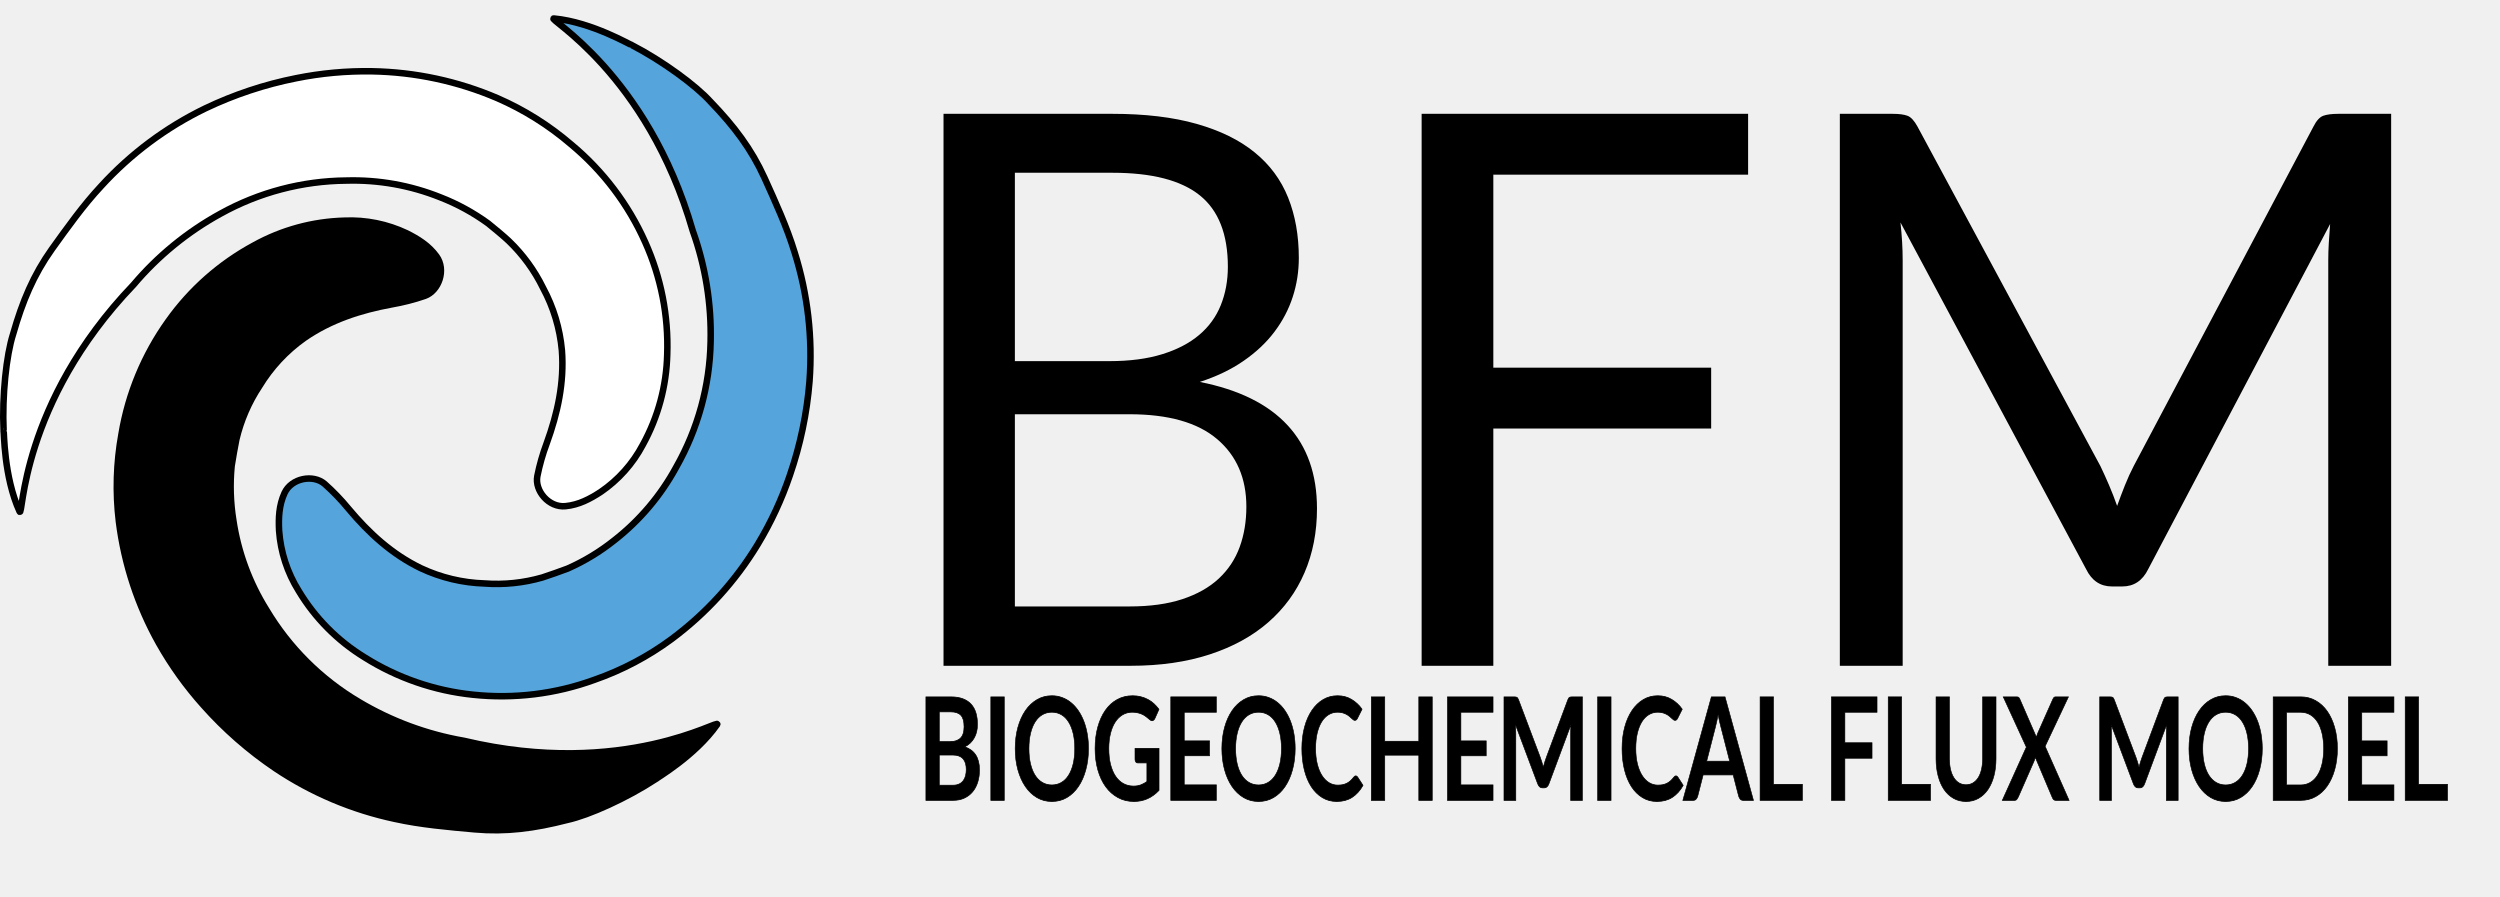
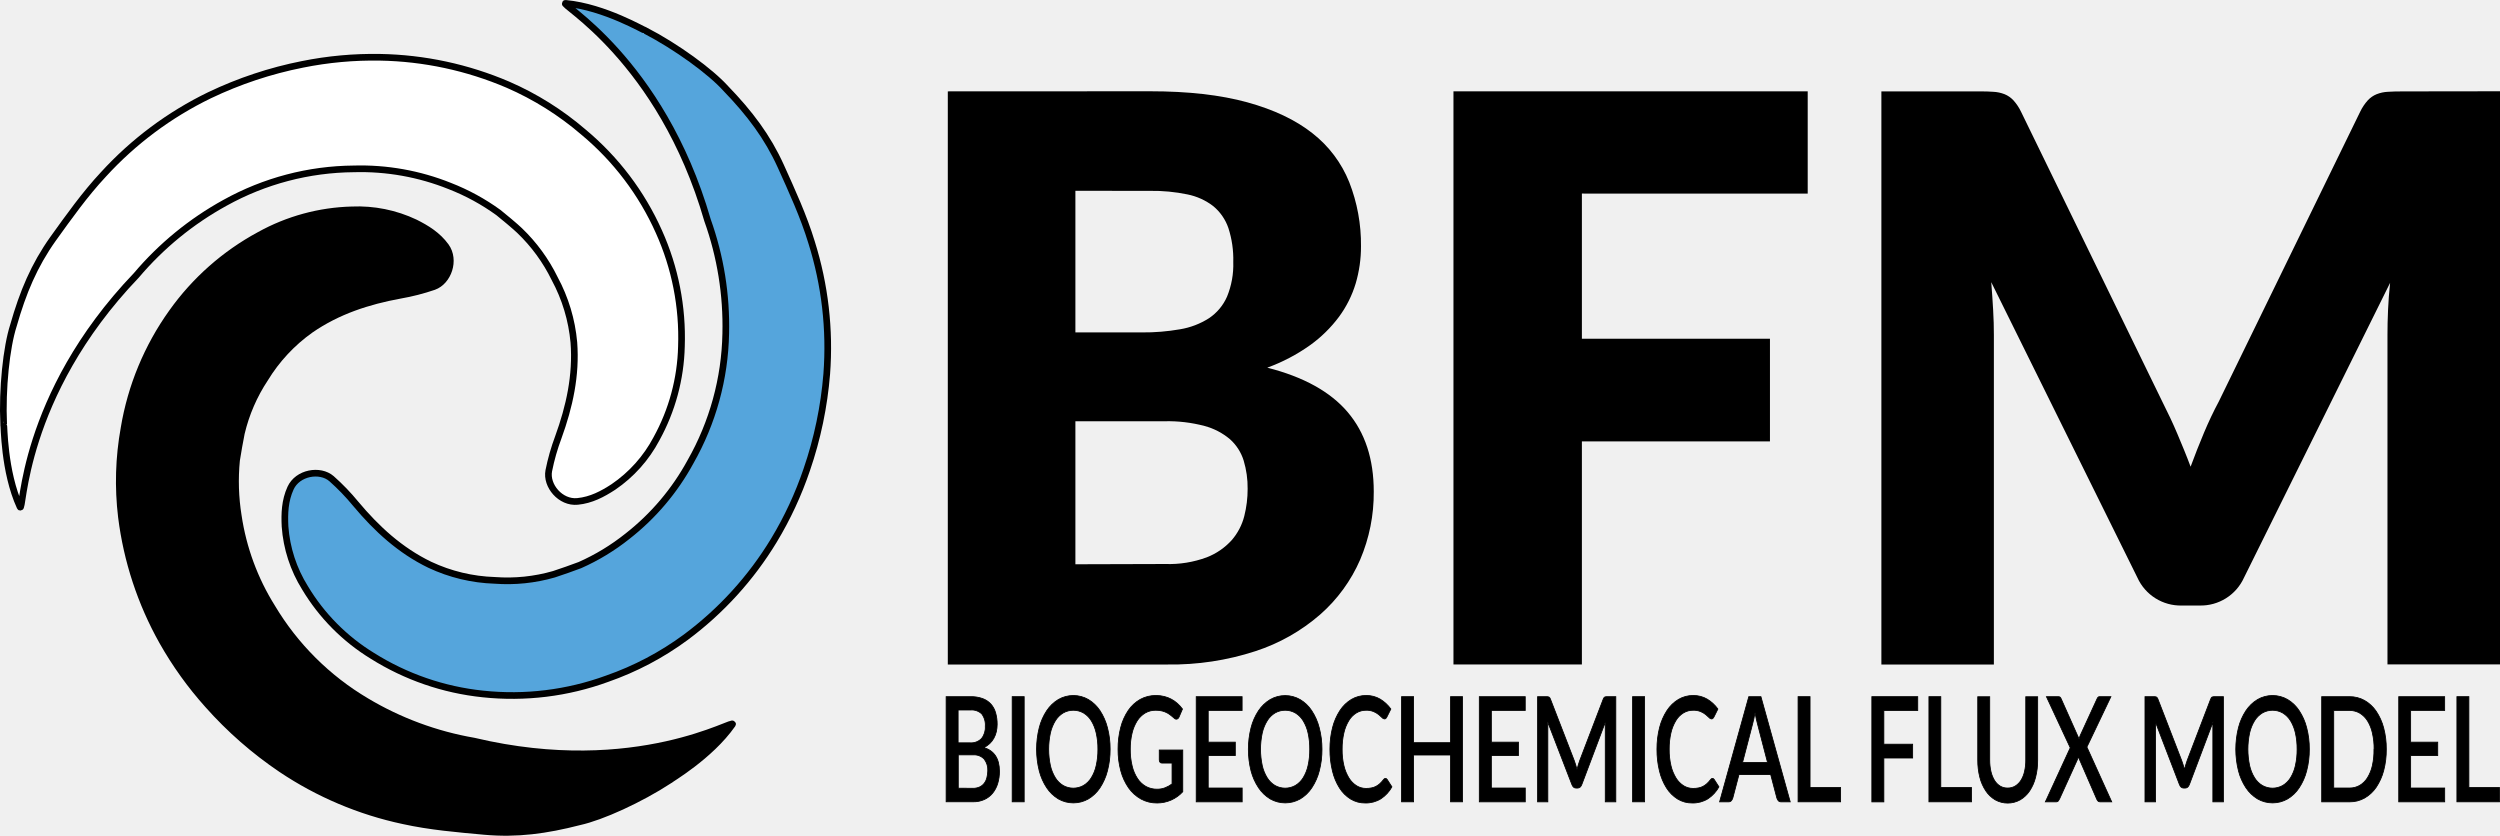
- <svg xmlns="http://www.w3.org/2000/svg" id="Layer_1" data-name="Layer 1" viewBox="0 0 766.24 274.78">
+ <svg xmlns="http://www.w3.org/2000/svg" id="Layer_1" data-name="Layer 1" viewBox="0 0 750.26 250.8">
  <defs>
-     <style>.cls-1{font-size:236.11px;font-family:Lato-Black, Lato;}.cls-2{font-size:43.83px;stroke-width:0.25px;font-family:Lato-Semibold, Lato;font-weight:700;letter-spacing:-0.01em;}.cls-10,.cls-2,.cls-8,.cls-9{stroke:#000;stroke-miterlimit:10;}.cls-3{letter-spacing:-0.02em;}.cls-4{letter-spacing:-0.04em;}.cls-5{letter-spacing:-0.01em;}.cls-6{letter-spacing:-0.03em;}.cls-7{letter-spacing:-0.04em;}.cls-8{fill:#fff;}.cls-10,.cls-8,.cls-9{stroke-width:2px;}.cls-9{fill:#55a5dc;}</style>
+     <style>.cls-1,.cls-2,.cls-3,.cls-4{stroke:#000;stroke-miterlimit:10;}.cls-1{stroke-width:0.25px;}.cls-2{fill:#fff;}.cls-2,.cls-3,.cls-4{stroke-width:2px;}.cls-3{fill:#55a5dc;}</style>
  </defs>
-   <text class="cls-1" transform="translate(268.44 204.06) scale(0.96 1)">BFM</text>
-   <text class="cls-2" transform="translate(281.31 245.29) scale(0.7 1)">BIOG<tspan class="cls-3" x="107.22" y="0">E</tspan>
-     <tspan x="131.48" y="0">OCHEMICA</tspan>
-     <tspan class="cls-4" x="365.25" y="0">L</tspan>
-     <tspan class="cls-5" x="386.26" y="0" xml:space="preserve"> F</tspan>
-     <tspan class="cls-6" x="421.35" y="0">L</tspan>
-     <tspan x="442.68" y="0">UX MODE</tspan>
-     <tspan class="cls-7" x="647.71" y="0">L</tspan>
-   </text>
-   <path class="cls-8" d="M129.66,386c-.48-10.64.82-23.11,2.93-29.65,2.85-10,6.23-18.05,11.88-26C149.24,323.72,154,317,159.6,311a105.46,105.46,0,0,1,31.85-23.76,117.62,117.62,0,0,1,27.85-9.26,108.23,108.23,0,0,1,23.32-2.13A102.06,102.06,0,0,1,281,284.08a89.4,89.4,0,0,1,22.6,14.17A82.82,82.82,0,0,1,326.3,328.2a77.3,77.3,0,0,1,6.76,34.43,60.36,60.36,0,0,1-7.49,27.71,40.22,40.22,0,0,1-12.93,14.46c-3.24,2.11-6.65,3.94-10.76,4.34-5.1.51-9.49-4.72-8.63-9.21a64.72,64.72,0,0,1,2.87-10.06c3.34-9.2,5.41-18.56,4.66-28.44A49.67,49.67,0,0,0,295,342.24a50.89,50.89,0,0,0-10.51-14.39c-1-1-5.18-4.49-6.31-5.37a65,65,0,0,0-14.65-8,71.84,71.84,0,0,0-28.8-5.14,80.94,80.94,0,0,0-38.62,10.17,94.35,94.35,0,0,0-26.63,21.78c-34.91,36.48-33.8,71.89-34.91,69.5C129.66,400.07,129.83,386,129.66,386Z" transform="translate(-128.56 -254)" />
-   <path class="cls-9" d="M322.22,267.82c9.45,4.92,19.57,12.31,24.17,17.42,7.19,7.46,12.48,14.45,16.5,23.31,3.38,7.49,6.84,15,9.23,22.85a105.19,105.19,0,0,1,4.55,39.48,117.44,117.44,0,0,1-6,28.73,108,108,0,0,1-9.87,21.24,102.11,102.11,0,0,1-26.45,29.06,89.24,89.24,0,0,1-23.59,12.44,83,83,0,0,1-37.29,4.57,77.29,77.29,0,0,1-33.17-11.45,60.24,60.24,0,0,1-20.2-20.39,40.22,40.22,0,0,1-6-18.43c-.19-3.87-.06-7.73,1.65-11.49,2.12-4.67,8.84-5.84,12.3-2.85a66.33,66.33,0,0,1,7.26,7.54c6.28,7.51,13.33,14,22.25,18.31a49.53,49.53,0,0,0,19.48,4.67A50.47,50.47,0,0,0,294.78,431c1.35-.42,6.49-2.22,7.81-2.75a65.27,65.27,0,0,0,14.27-8.66,72,72,0,0,0,18.91-22.33,81,81,0,0,0,10.59-38.51,94.22,94.22,0,0,0-5.47-34c-14-48.51-45.2-65.33-42.57-65.08C310.08,260.77,322.13,268,322.22,267.82Z" transform="translate(-128.56 -254)" />
-   <path class="cls-10" d="M329.49,492.83c-8.94,5.8-20.36,11-27.07,12.47-10,2.58-18.72,3.75-28.41,2.88-8.18-.74-16.45-1.44-24.44-3.21A105.07,105.07,0,0,1,213,489.5a117.12,117.12,0,0,1-22.08-19.34,108,108,0,0,1-13.63-19A102.2,102.2,0,0,1,165,413.8a89.65,89.65,0,0,1,.79-26.66,83.05,83.05,0,0,1,14.38-34.71,77.31,77.31,0,0,1,26.29-23.24,60.35,60.35,0,0,1,27.69-7.55,40.2,40.2,0,0,1,19,3.84c3.46,1.73,6.76,3.75,9.19,7.09,3,4.14.73,10.57-3.58,12.11a66,66,0,0,1-10.13,2.6c-9.63,1.77-18.74,4.72-26.89,10.36a49.62,49.62,0,0,0-13.66,14.66A50.73,50.73,0,0,0,201,388.64c-.3,1.39-1.26,6.75-1.45,8.16a65,65,0,0,0,.52,16.68,71.61,71.61,0,0,0,10.13,27.45,81,81,0,0,0,28.3,28.18,94.41,94.41,0,0,0,32.26,11.95c49.12,11.67,79.11-7.19,77.6-5C341.59,485.74,329.4,492.69,329.49,492.83Z" transform="translate(-128.56 -254)" />
+   <path d="M473.73,286.05q17.11,0,29.13,3.31t19.61,9.32a35.22,35.22,0,0,1,11,14.64A51.2,51.2,0,0,1,537,332.57a39.08,39.08,0,0,1-1.59,11.15,32.85,32.85,0,0,1-5,10,39.73,39.73,0,0,1-8.73,8.56A54.06,54.06,0,0,1,508.87,369q16.32,4.14,24.14,13.35t7.82,23.84a51,51,0,0,1-4.08,20.43,46.54,46.54,0,0,1-12,16.46,55.85,55.85,0,0,1-19.43,11,81.33,81.33,0,0,1-26.41,4H413v-172Zm-22.44,29.87v42.5h19.95a63.2,63.2,0,0,0,11.45-.94,23.12,23.12,0,0,0,8.67-3.31,15,15,0,0,0,5.44-6.49,25.21,25.21,0,0,0,1.87-10.39,30.38,30.38,0,0,0-1.47-10.21,14.73,14.73,0,0,0-4.54-6.56A18.74,18.74,0,0,0,484.9,317a51.22,51.22,0,0,0-11.17-1.06Zm27,112a32.56,32.56,0,0,0,12.41-2,19.63,19.63,0,0,0,7.54-5.2,17.64,17.64,0,0,0,3.74-7.2,32.89,32.89,0,0,0,1-8.14,28.34,28.34,0,0,0-1.19-8.5,14.22,14.22,0,0,0-4.08-6.38,19.66,19.66,0,0,0-7.65-4,42.73,42.73,0,0,0-12-1.42H451.29V428Z" transform="translate(-128.56 -258.66)" />
+   <path d="M603.29,316.75v43.56h56.44v30.81H603.29v66.94H564.75v-172H671.06v30.7Z" transform="translate(-128.56 -258.66)" />
+   <path d="M878.82,286.05v172H845.05V359.13c0-2.28.05-4.76.17-7.44s.32-5.39.62-8.15L802,432a14.25,14.25,0,0,1-13.38,8.38h-5.21A14.25,14.25,0,0,1,770,432l-43.86-88.66c.23,2.83.41,5.61.57,8.32s.22,5.22.22,7.5v98.93H693.17v-172h29.24c1.66,0,3.12,0,4.36.12a10.7,10.7,0,0,1,3.35.71,7.48,7.48,0,0,1,2.66,1.83,14.34,14.34,0,0,1,2.32,3.48l42.51,87.24c1.51,3,3,6.1,4.36,9.33s2.74,6.53,4,9.92q1.92-5.21,4-10.16t4.48-9.44l42.39-86.89a14.34,14.34,0,0,1,2.32-3.48,7.48,7.48,0,0,1,2.66-1.83,10.64,10.64,0,0,1,3.35-.71c1.24-.08,2.7-.12,4.36-.12Z" transform="translate(-128.56 -258.66)" />
+   <path class="cls-1" d="M419.84,467.73a10,10,0,0,1,3.62.58,6.34,6.34,0,0,1,2.48,1.66,6.62,6.62,0,0,1,1.41,2.62,12,12,0,0,1,.46,3.47,9.66,9.66,0,0,1-.24,2.16,7.41,7.41,0,0,1-.74,1.95,6.61,6.61,0,0,1-1.25,1.63A6.5,6.5,0,0,1,423.8,483q4.69,1.42,4.7,7.12a12.23,12.23,0,0,1-.53,3.69,8.47,8.47,0,0,1-1.54,2.9,6.89,6.89,0,0,1-2.47,1.89,7.88,7.88,0,0,1-3.36.68h-8.1V467.73Zm-3.75,4v9.86h3.59a4.36,4.36,0,0,0,3.43-1.27,5.28,5.28,0,0,0,1.14-3.66,5.49,5.49,0,0,0-1.07-3.77,4.34,4.34,0,0,0-3.34-1.16Zm4.44,23.5a4.65,4.65,0,0,0,2.05-.41,3.66,3.66,0,0,0,1.37-1.11,4.49,4.49,0,0,0,.77-1.65A8.94,8.94,0,0,0,425,490a5.36,5.36,0,0,0-1.06-3.52,4.16,4.16,0,0,0-3.37-1.28h-4.43v10Z" transform="translate(-128.56 -258.66)" />
+   <path class="cls-1" d="M435.92,499.29h-3.6V467.73h3.6Z" transform="translate(-128.56 -258.66)" />
+   <path class="cls-1" d="M461.71,483.51a24.5,24.5,0,0,1-.8,6.47,16.84,16.84,0,0,1-2.24,5.09,11,11,0,0,1-3.49,3.35,9.08,9.08,0,0,1-9,0,11.11,11.11,0,0,1-3.49-3.35,16.61,16.61,0,0,1-2.25-5.09,26.52,26.52,0,0,1,0-12.93,16.73,16.73,0,0,1,2.25-5.11,11,11,0,0,1,3.49-3.35,9,9,0,0,1,9,0,10.9,10.9,0,0,1,3.49,3.35,17,17,0,0,1,2.24,5.11A24.37,24.37,0,0,1,461.71,483.51Zm-3.66,0a21.45,21.45,0,0,0-.52-4.89,12,12,0,0,0-1.47-3.68,7,7,0,0,0-2.33-2.32,6.19,6.19,0,0,0-6.12,0,7.07,7.07,0,0,0-2.33,2.32,12.26,12.26,0,0,0-1.49,3.68,23.35,23.35,0,0,0,0,9.8,12,12,0,0,0,1.49,3.67,7,7,0,0,0,2.33,2.3,6.25,6.25,0,0,0,6.12,0,6.91,6.91,0,0,0,2.33-2.3,11.73,11.73,0,0,0,1.47-3.67A21.5,21.5,0,0,0,458.05,483.51Z" transform="translate(-128.56 -258.66)" />
+   <path class="cls-1" d="M483.51,483.75v12.5a10.38,10.38,0,0,1-7.67,3.39,9.82,9.82,0,0,1-4.85-1.19,11.2,11.2,0,0,1-3.71-3.33,16.21,16.21,0,0,1-2.36-5.1,24.16,24.16,0,0,1-.83-6.51,25.25,25.25,0,0,1,.8-6.54,16.29,16.29,0,0,1,2.28-5.11,10.85,10.85,0,0,1,3.59-3.31,9.59,9.59,0,0,1,4.73-1.17,9.8,9.8,0,0,1,2.48.3,9.15,9.15,0,0,1,2.12.82,8.8,8.8,0,0,1,1.81,1.27,11.56,11.56,0,0,1,1.52,1.67l-1,2.34a1.12,1.12,0,0,1-.63.68.82.82,0,0,1-.82-.26l-.95-.79a7.12,7.12,0,0,0-1.14-.78,6.52,6.52,0,0,0-1.49-.59,7.35,7.35,0,0,0-2-.23,6.13,6.13,0,0,0-3.16.82,7.42,7.42,0,0,0-2.4,2.34,12.15,12.15,0,0,0-1.53,3.7,20,20,0,0,0-.54,4.84,20.35,20.35,0,0,0,.57,5.05,11.85,11.85,0,0,0,1.61,3.77,7.33,7.33,0,0,0,2.52,2.36,6.79,6.79,0,0,0,3.31.81,6.58,6.58,0,0,0,2.43-.42,9.12,9.12,0,0,0,2.1-1.16v-6.27h-3.09a.65.65,0,0,1-.55-.27,1.19,1.19,0,0,1-.2-.71v-2.92Z" transform="translate(-128.56 -258.66)" />
+   <path class="cls-1" d="M501.34,495.15l0,4.14H487.55V467.73h13.77v4.14H491.15v9.52h8.13v4h-8.13v9.75Z" transform="translate(-128.56 -258.66)" />
+   <path class="cls-1" d="M525.29,483.51a24.93,24.93,0,0,1-.8,6.47,16.61,16.61,0,0,1-2.25,5.09,10.87,10.87,0,0,1-3.48,3.35,9.08,9.08,0,0,1-9,0,11.11,11.11,0,0,1-3.49-3.35A16.61,16.61,0,0,1,504,490a26.52,26.52,0,0,1,0-12.93,16.73,16.73,0,0,1,2.25-5.11,11,11,0,0,1,3.49-3.35,9,9,0,0,1,9,0,10.77,10.77,0,0,1,3.48,3.35,16.73,16.73,0,0,1,2.25,5.11A24.79,24.79,0,0,1,525.29,483.51Zm-3.67,0a21.48,21.48,0,0,0-.51-4.89,12,12,0,0,0-1.47-3.68,7,7,0,0,0-2.33-2.32,6.18,6.18,0,0,0-6.12,0,7,7,0,0,0-2.33,2.32,12,12,0,0,0-1.49,3.68,23.35,23.35,0,0,0,0,9.8,11.74,11.74,0,0,0,1.49,3.67,6.91,6.91,0,0,0,2.33,2.3,6.25,6.25,0,0,0,6.12,0,6.91,6.91,0,0,0,2.33-2.3,11.73,11.73,0,0,0,1.47-3.67A21.53,21.53,0,0,0,521.62,483.51Z" transform="translate(-128.56 -258.66)" />
+   <path class="cls-1" d="M544.34,492.26a.61.61,0,0,1,.51.32l1.43,2.22a10.28,10.28,0,0,1-3.32,3.58,8.49,8.49,0,0,1-4.69,1.26,8.18,8.18,0,0,1-4.38-1.19,10.51,10.51,0,0,1-3.34-3.33,16.9,16.9,0,0,1-2.12-5.1,26.45,26.45,0,0,1-.75-6.51,25.6,25.6,0,0,1,.79-6.52,17,17,0,0,1,2.23-5.11,10.72,10.72,0,0,1,3.43-3.32,8.62,8.62,0,0,1,4.41-1.18,8,8,0,0,1,4.23,1.11,11.14,11.14,0,0,1,3.19,2.95l-1.19,2.38a1.64,1.64,0,0,1-.29.42.59.59,0,0,1-.46.18,1.09,1.09,0,0,1-.7-.41,11.92,11.92,0,0,0-1-.9,6.78,6.78,0,0,0-1.52-.9,5.64,5.64,0,0,0-2.28-.4,5.52,5.52,0,0,0-2.9.79,6.75,6.75,0,0,0-2.27,2.3,12.15,12.15,0,0,0-1.48,3.68,21,21,0,0,0-.53,4.93,20.26,20.26,0,0,0,.55,5,12.58,12.58,0,0,0,1.52,3.68,7.19,7.19,0,0,0,2.27,2.29,5.4,5.4,0,0,0,2.81.79,8.28,8.28,0,0,0,1.65-.15,4.62,4.62,0,0,0,1.34-.46,5.23,5.23,0,0,0,1.16-.8,8.42,8.42,0,0,0,1.08-1.18A.84.84,0,0,1,544.34,492.26Z" transform="translate(-128.56 -258.66)" />
+   <path class="cls-1" d="M567.46,467.73v31.56h-3.58V485.24h-11.1v14.05h-3.6V467.73h3.6v13.81h11.1V467.73Z" transform="translate(-128.56 -258.66)" />
+   <path class="cls-1" d="M586.3,495.15v4.14H572.51V467.73h13.78v4.14H576.12v9.52h8.13v4h-8.13v9.75Z" transform="translate(-128.56 -258.66)" />
+   <path class="cls-1" d="M613.47,467.73v31.56h-3.16V477.66c0-.35,0-.73,0-1.15s0-.84.06-1.26L603.3,494c-.27.77-.7,1.16-1.27,1.16h-.51c-.58,0-1-.39-1.27-1.16L593,475.21c0,.42.05.84.07,1.27s0,.81,0,1.18v21.63H590V467.73h2.68a1.81,1.81,0,0,1,.74.12,1.29,1.29,0,0,1,.48.74L601,486.93c.16.42.3.86.44,1.3s.26.91.38,1.37c.12-.46.25-.93.39-1.39s.28-.9.44-1.32l7-18.3a1.24,1.24,0,0,1,.47-.74,1.84,1.84,0,0,1,.74-.12Z" transform="translate(-128.56 -258.66)" />
+   <path class="cls-1" d="M622.11,499.29h-3.6V467.73h3.6Z" transform="translate(-128.56 -258.66)" />
+   <path class="cls-1" d="M642.49,492.26a.61.61,0,0,1,.5.32l1.43,2.22a10.35,10.35,0,0,1-3.31,3.58,8.53,8.53,0,0,1-4.7,1.26,8.18,8.18,0,0,1-4.38-1.19,10.61,10.61,0,0,1-3.34-3.33,16.9,16.9,0,0,1-2.12-5.1,26.45,26.45,0,0,1-.75-6.51,25.6,25.6,0,0,1,.79-6.52,17,17,0,0,1,2.23-5.11,10.75,10.75,0,0,1,3.44-3.32,8.57,8.57,0,0,1,4.41-1.18,8,8,0,0,1,4.22,1.11,10.89,10.89,0,0,1,3.19,2.95l-1.18,2.38a1.67,1.67,0,0,1-.3.42.59.59,0,0,1-.46.18,1.07,1.07,0,0,1-.69-.41,12.23,12.23,0,0,0-1-.9,6.78,6.78,0,0,0-1.52-.9,5.64,5.64,0,0,0-2.28-.4,5.52,5.52,0,0,0-2.9.79,6.75,6.75,0,0,0-2.27,2.3,12.41,12.41,0,0,0-1.48,3.68,21,21,0,0,0-.53,4.93,20.76,20.76,0,0,0,.55,5,12.58,12.58,0,0,0,1.52,3.68,7.19,7.19,0,0,0,2.27,2.29,5.4,5.4,0,0,0,2.81.79,8.28,8.28,0,0,0,1.65-.15,4.52,4.52,0,0,0,1.34-.46,5.23,5.23,0,0,0,1.16-.8,8.42,8.42,0,0,0,1.08-1.18A.84.84,0,0,1,642.49,492.26Z" transform="translate(-128.56 -258.66)" />
+   <path class="cls-1" d="M665.81,499.29H663a1,1,0,0,1-.77-.34,2.31,2.31,0,0,1-.44-.84l-1.84-7h-9.52l-1.84,7a2.12,2.12,0,0,1-.43.81.94.94,0,0,1-.76.37h-2.78l8.76-31.56h3.64ZM659,487.46l-3-11.53c-.24-.89-.49-2-.75-3.4-.11.69-.24,1.32-.37,1.9s-.25,1.08-.37,1.52l-3,11.51Z" transform="translate(-128.56 -258.66)" />
+   <path class="cls-1" d="M680.93,495v4.29H668.17V467.73h3.59V495Z" transform="translate(-128.56 -258.66)" />
+   <path class="cls-1" d="M693.91,471.87V482h8.64v4.14h-8.64v13.17h-3.6V467.73h13.77v4.14Z" transform="translate(-128.56 -258.66)" />
+   <path class="cls-1" d="M720.21,495v4.29H707.44V467.73H711V495Z" transform="translate(-128.56 -258.66)" />
+   <path class="cls-1" d="M731.08,495.15a4.28,4.28,0,0,0,2.28-.61,5.37,5.37,0,0,0,1.71-1.71,8.58,8.58,0,0,0,1.06-2.64,14.6,14.6,0,0,0,.37-3.43v-19h3.57v19a20,20,0,0,1-.62,5.15,13.23,13.23,0,0,1-1.78,4.08,8.79,8.79,0,0,1-2.84,2.7,7.66,7.66,0,0,1-7.5,0,8.76,8.76,0,0,1-2.83-2.7,13.24,13.24,0,0,1-1.79-4.08,20.48,20.48,0,0,1-.62-5.15v-19h3.59v19a15.09,15.09,0,0,0,.37,3.43,9.07,9.07,0,0,0,1.06,2.66,5.28,5.28,0,0,0,1.7,1.72A4.24,4.24,0,0,0,731.08,495.15Z" transform="translate(-128.56 -258.66)" />
+   <path class="cls-1" d="M762.29,499.29h-3.58a.72.72,0,0,1-.59-.28,2.14,2.14,0,0,1-.37-.64l-5.5-12.64c0,.17-.08.34-.13.5a2.51,2.51,0,0,1-.16.46l-5.3,11.68a4.33,4.33,0,0,1-.38.64.64.64,0,0,1-.54.28h-3.35l7.46-16.22-7.15-15.34h3.56a.81.81,0,0,1,.56.17,1.38,1.38,0,0,1,.31.49l5.37,12.05.15-.52c.06-.18.12-.36.2-.55l5-10.89a1.68,1.68,0,0,1,.33-.56.6.6,0,0,1,.45-.19h3.42l-7.21,15.12Z" transform="translate(-128.56 -258.66)" />
+   <path class="cls-1" d="M795.81,467.73v31.56h-3.16V477.66c0-.35,0-.73,0-1.15s0-.84.07-1.26L785.64,494c-.28.77-.7,1.16-1.27,1.16h-.51c-.58,0-1-.39-1.28-1.16l-7.21-18.78c0,.42.06.84.07,1.27s0,.81,0,1.18v21.63h-3.16V467.73H775a1.84,1.84,0,0,1,.74.12,1.24,1.24,0,0,1,.47.74l7.09,18.34c.15.42.3.86.44,1.3s.26.91.37,1.37c.13-.46.26-.93.4-1.39s.28-.9.43-1.32l7-18.3c.15-.41.3-.66.48-.74a1.79,1.79,0,0,1,.73-.12Z" transform="translate(-128.56 -258.66)" />
+   <path class="cls-1" d="M821.6,483.51a24.93,24.93,0,0,1-.8,6.47,16.61,16.61,0,0,1-2.25,5.09,10.87,10.87,0,0,1-3.48,3.35,9.08,9.08,0,0,1-9,0,11.11,11.11,0,0,1-3.49-3.35,16.61,16.61,0,0,1-2.25-5.09,26.52,26.52,0,0,1,0-12.93,16.73,16.73,0,0,1,2.25-5.11,11,11,0,0,1,3.49-3.35,9,9,0,0,1,9,0,10.77,10.77,0,0,1,3.48,3.35,16.73,16.73,0,0,1,2.25,5.11A24.79,24.79,0,0,1,821.6,483.51Zm-3.67,0a21.48,21.48,0,0,0-.51-4.89,12,12,0,0,0-1.47-3.68,7,7,0,0,0-2.33-2.32,6.18,6.18,0,0,0-6.12,0,7,7,0,0,0-2.33,2.32,12,12,0,0,0-1.49,3.68,23.35,23.35,0,0,0,0,9.8,11.74,11.74,0,0,0,1.49,3.67,6.91,6.91,0,0,0,2.33,2.3,6.25,6.25,0,0,0,6.12,0,6.91,6.91,0,0,0,2.33-2.3,11.73,11.73,0,0,0,1.47-3.67A21.53,21.53,0,0,0,817.93,483.51Z" transform="translate(-128.56 -258.66)" />
+   <path class="cls-1" d="M844.7,483.51a24.2,24.2,0,0,1-.79,6.41,16.48,16.48,0,0,1-2.25,5,10.67,10.67,0,0,1-3.48,3.23,9,9,0,0,1-4.52,1.15h-8.35V467.73h8.35a9.12,9.12,0,0,1,4.52,1.15,10.7,10.7,0,0,1,3.48,3.24,16.42,16.42,0,0,1,2.25,5A24.26,24.26,0,0,1,844.7,483.51Zm-3.66,0a20.9,20.9,0,0,0-.52-4.89,11.77,11.77,0,0,0-1.47-3.66,7,7,0,0,0-2.32-2.29,6,6,0,0,0-3.07-.8h-4.74v23.28h4.74a6,6,0,0,0,3.07-.79,6.85,6.85,0,0,0,2.32-2.29,11.77,11.77,0,0,0,1.47-3.66A20.81,20.81,0,0,0,841,483.51Z" transform="translate(-128.56 -258.66)" />
+   <path class="cls-1" d="M862.22,495.15v4.14H848.43V467.73h13.78v4.14H852v9.52h8.13v4H852v9.75Z" transform="translate(-128.56 -258.66)" />
+   <path class="cls-1" d="M878.66,495v4.29H865.89V467.73h3.59V495Z" transform="translate(-128.56 -258.66)" />
+   <path class="cls-2" d="M129.66,386c-.48-10.64.82-23.11,2.93-29.65,2.85-10,6.23-18.05,11.88-26C149.24,323.72,154,317,159.6,311a105.46,105.46,0,0,1,31.85-23.76,117.62,117.62,0,0,1,27.85-9.26,108.23,108.23,0,0,1,23.32-2.13A102.06,102.06,0,0,1,281,284.08a89.4,89.4,0,0,1,22.6,14.17A82.82,82.82,0,0,1,326.3,328.2a77.3,77.3,0,0,1,6.76,34.43,60.36,60.36,0,0,1-7.49,27.71,40.22,40.22,0,0,1-12.93,14.46c-3.24,2.11-6.65,3.94-10.76,4.34-5.1.51-9.49-4.72-8.63-9.21a64.72,64.72,0,0,1,2.87-10.06c3.34-9.2,5.41-18.56,4.66-28.44A49.67,49.67,0,0,0,295,342.24a50.89,50.89,0,0,0-10.51-14.39c-1-1-5.18-4.49-6.31-5.37a65,65,0,0,0-14.65-8,71.84,71.84,0,0,0-28.8-5.14,80.94,80.94,0,0,0-38.62,10.17,94.35,94.35,0,0,0-26.63,21.78c-34.91,36.48-33.8,71.89-34.91,69.5C129.66,400.07,129.83,386,129.66,386Z" transform="translate(-128.56 -258.66)" />
+   <path class="cls-3" d="M322.22,267.82c9.45,4.92,19.57,12.31,24.17,17.42,7.19,7.46,12.48,14.45,16.5,23.31,3.38,7.49,6.84,15,9.23,22.85a105.19,105.19,0,0,1,4.55,39.48,117.44,117.44,0,0,1-6,28.73,108,108,0,0,1-9.87,21.24,102.11,102.11,0,0,1-26.45,29.06,89.24,89.24,0,0,1-23.59,12.44,83,83,0,0,1-37.29,4.57,77.29,77.29,0,0,1-33.17-11.45,60.24,60.24,0,0,1-20.2-20.39,40.22,40.22,0,0,1-6-18.43c-.19-3.87-.06-7.73,1.65-11.49,2.12-4.67,8.84-5.84,12.3-2.85a66.33,66.33,0,0,1,7.26,7.54c6.28,7.51,13.33,14,22.25,18.31a49.53,49.53,0,0,0,19.48,4.67A50.47,50.47,0,0,0,294.78,431c1.35-.42,6.49-2.22,7.81-2.75a65.27,65.27,0,0,0,14.27-8.66,72,72,0,0,0,18.91-22.33,81,81,0,0,0,10.59-38.51,94.22,94.22,0,0,0-5.47-34c-14-48.51-45.2-65.33-42.57-65.08C310.08,260.77,322.13,268,322.22,267.82Z" transform="translate(-128.56 -258.66)" />
+   <path class="cls-4" d="M329.49,492.83c-8.94,5.8-20.36,11-27.07,12.47-10,2.58-18.72,3.75-28.41,2.88-8.18-.74-16.45-1.44-24.44-3.21A105.07,105.07,0,0,1,213,489.5a117.12,117.12,0,0,1-22.08-19.34,108,108,0,0,1-13.63-19A102.2,102.2,0,0,1,165,413.8a89.65,89.65,0,0,1,.79-26.66,83.05,83.05,0,0,1,14.38-34.71,77.31,77.31,0,0,1,26.29-23.24,60.35,60.35,0,0,1,27.69-7.55,40.2,40.2,0,0,1,19,3.84c3.46,1.73,6.76,3.75,9.19,7.09,3,4.14.73,10.57-3.58,12.11a66,66,0,0,1-10.13,2.6c-9.63,1.77-18.74,4.72-26.89,10.36a49.62,49.62,0,0,0-13.66,14.66A50.73,50.73,0,0,0,201,388.64c-.3,1.39-1.26,6.75-1.45,8.16a65,65,0,0,0,.52,16.68,71.61,71.61,0,0,0,10.13,27.45,81,81,0,0,0,28.3,28.18,94.41,94.41,0,0,0,32.26,11.95c49.12,11.67,79.11-7.19,77.6-5C341.59,485.74,329.4,492.69,329.49,492.83Z" transform="translate(-128.56 -258.66)" />
</svg>
